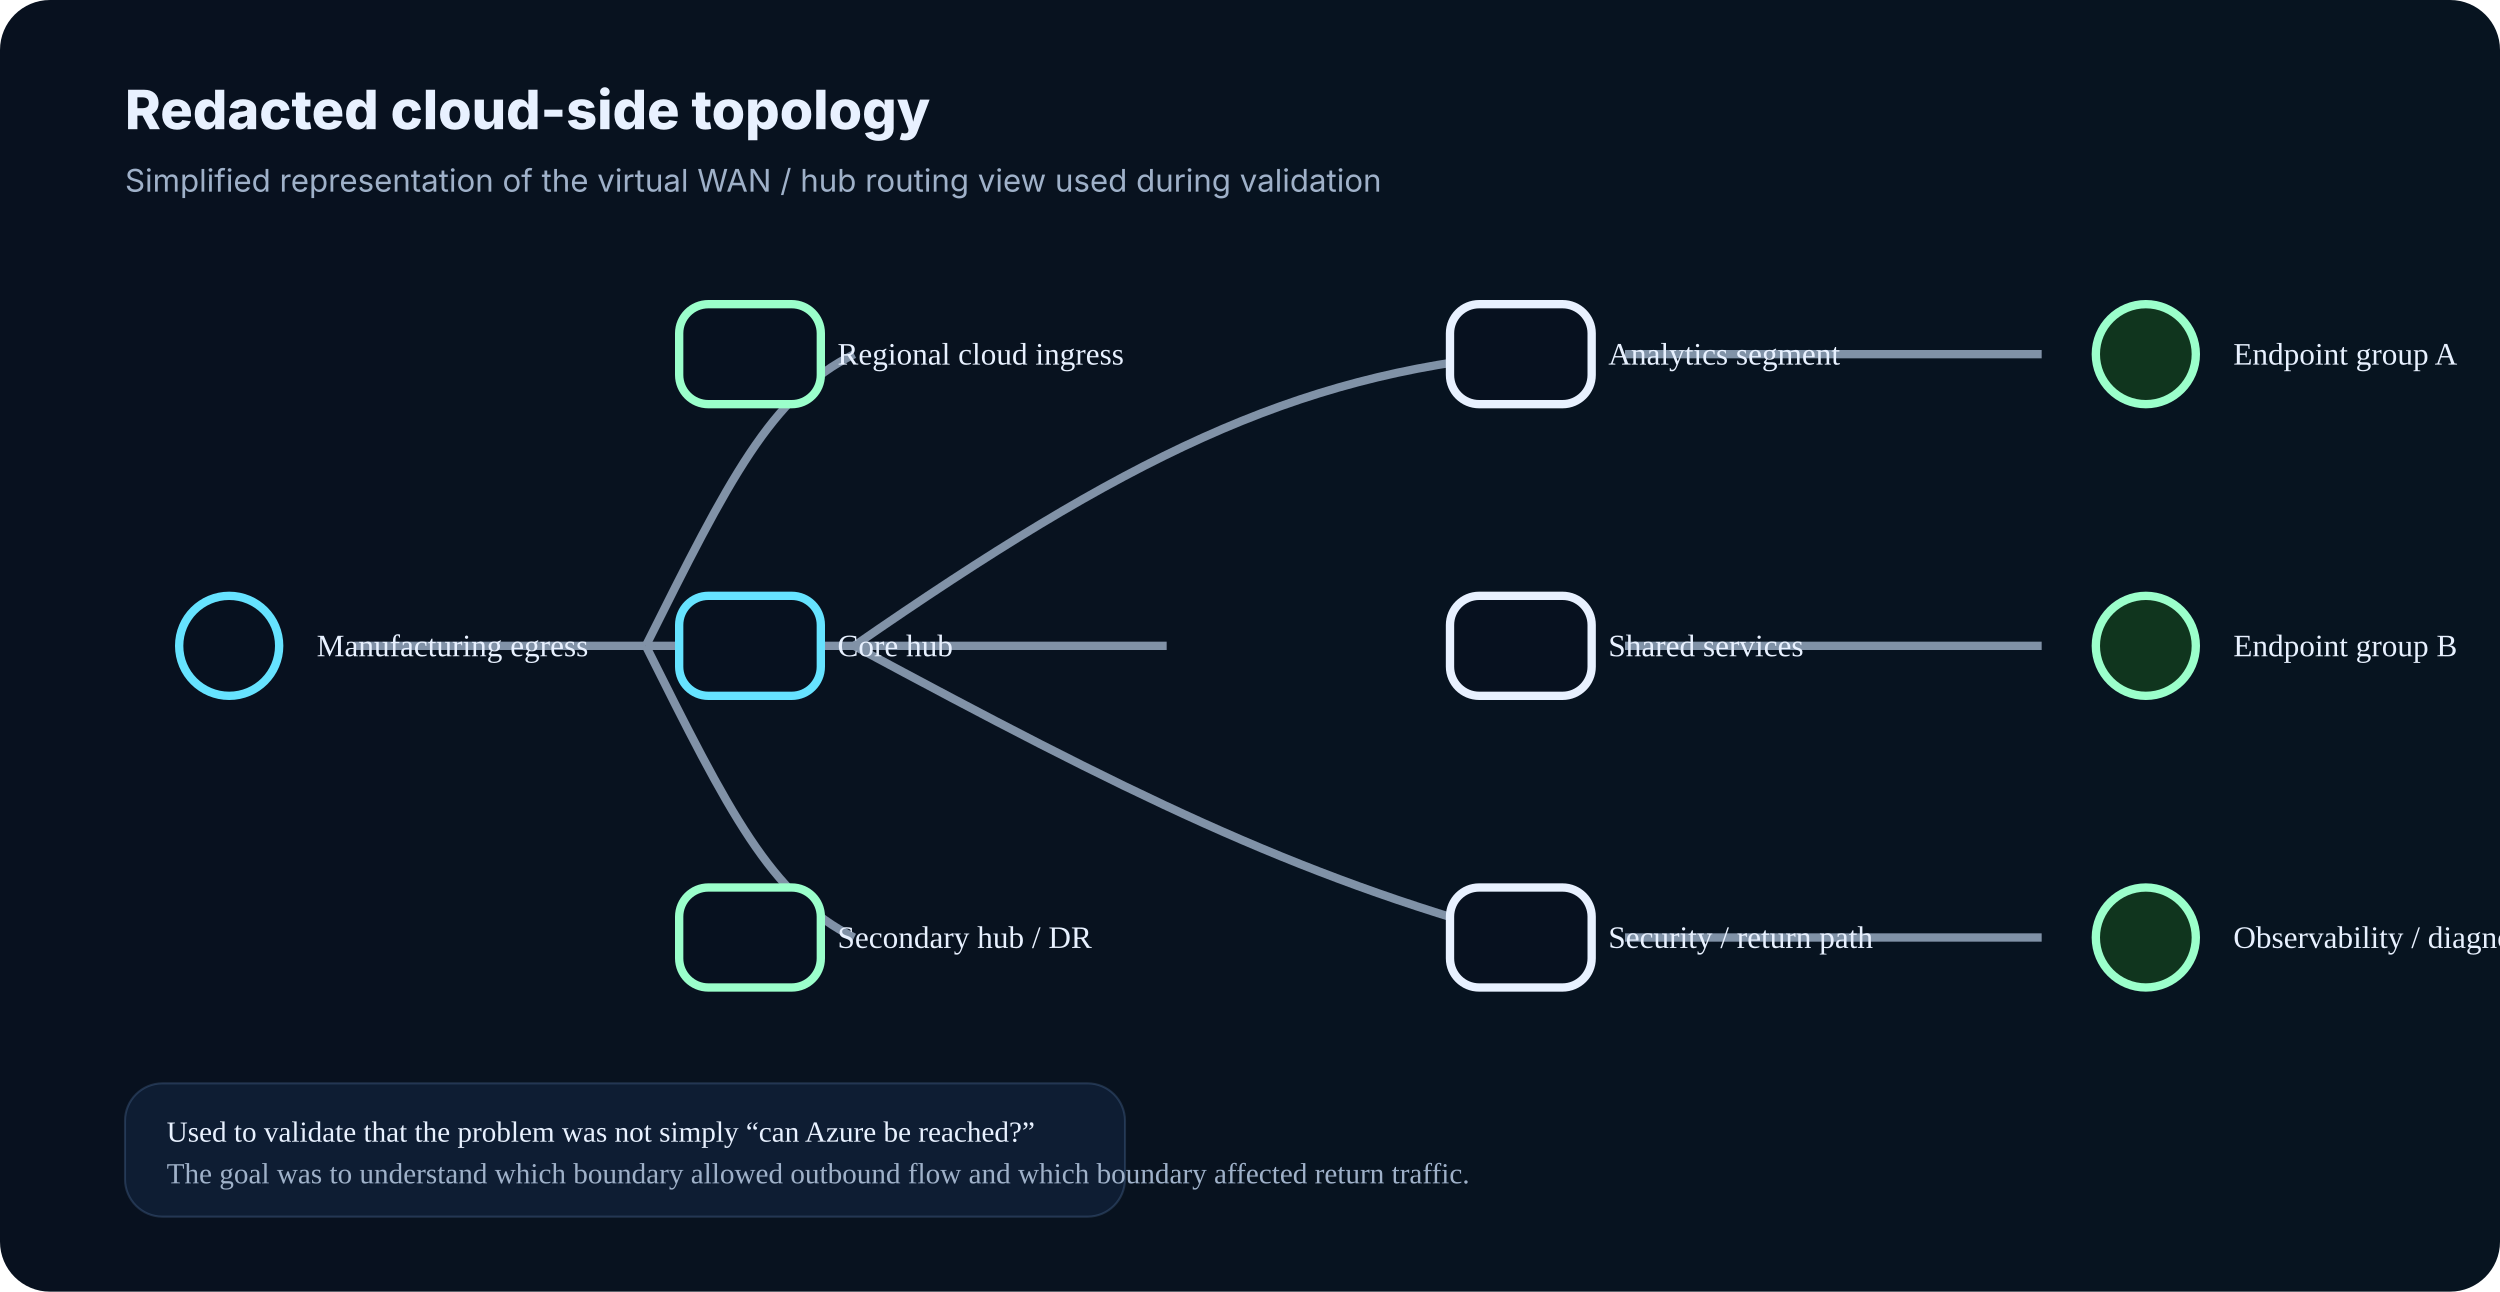
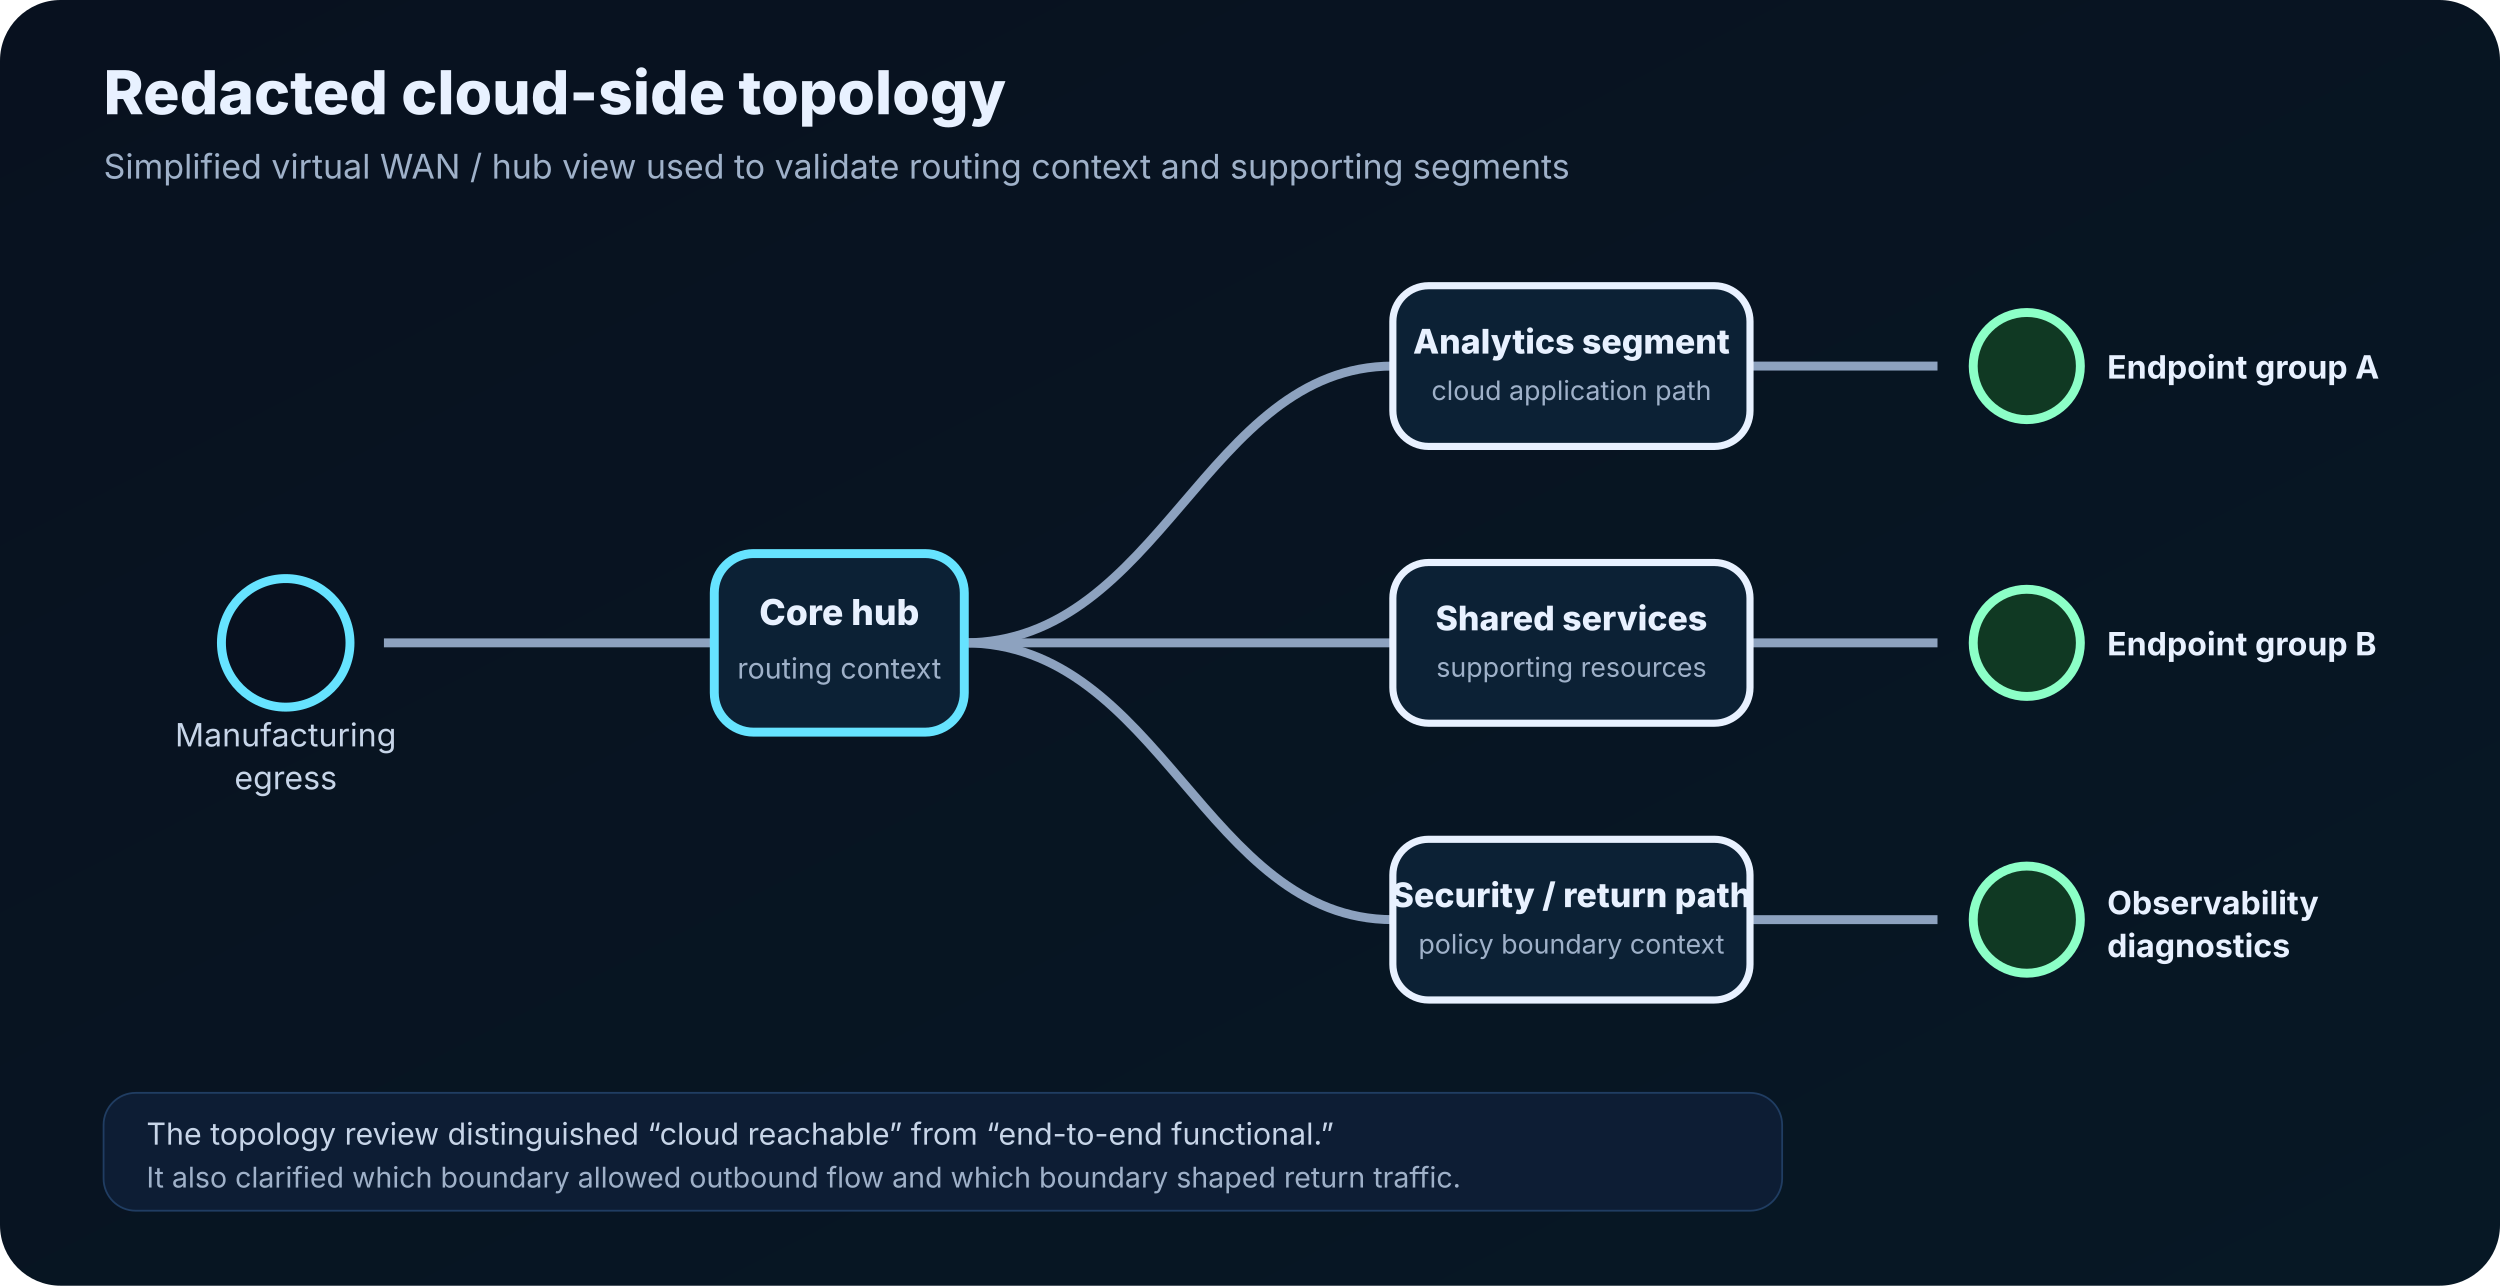
- <svg xmlns="http://www.w3.org/2000/svg" viewBox="0 0 1200 620" role="img" aria-labelledby="title desc">
+ <svg xmlns="http://www.w3.org/2000/svg" viewBox="0 0 1400 720" role="img" aria-labelledby="title desc">
  <defs>
-     <linearGradient id="bg" x1="0" x2="1">
-       <stop offset="0%" stop-color="#08111f" />
-       <stop offset="100%" stop-color="#071420" />
-     </linearGradient>
-     <linearGradient id="hub" x1="0" x2="1">
-       <stop offset="0%" stop-color="#66e3ff" />
-       <stop offset="100%" stop-color="#9bffcb" />
+     <linearGradient id="bg" x1="0" y1="0" x2="1" y2="1">
+       <stop offset="0" stop-color="#08111f" />
+       <stop offset="1" stop-color="#071825" />
    </linearGradient>
  </defs>
-   <rect width="1200" height="620" rx="24" fill="url(#bg)" />
-   <g font-family="Inter, Arial, sans-serif">
-     <text x="60" y="62" font-size="26" fill="#e8f1ff" font-weight="800">Redacted cloud-side topology</text>
-     <text x="60" y="92" font-size="15" fill="#9fb1c9">Simplified representation of the virtual WAN / hub routing view used during validation</text>
-   </g>
-   <g stroke="#9fb1c9" stroke-width="4" fill="none" opacity="0.8">
-     <path d="M170 310 H310" />
-     <path d="M410 310 H560" />
-     <path d="M410 310 C 540 220, 620 180, 730 170" />
-     <path d="M410 310 C 540 380, 620 420, 730 450" />
-     <path d="M780 170 H980" />
-     <path d="M780 450 H980" />
-     <path d="M780 310 H980" />
-     <path d="M310 310 C 350 230, 370 190, 410 170" />
-     <path d="M310 310 C 350 310, 350 310, 410 310" />
-     <path d="M310 310 C 350 390, 370 430, 410 450" />
-   </g>
-   <circle cx="110" cy="310" r="24" fill="#07111f" stroke="#66e3ff" stroke-width="4" />
-   <text x="152" y="315" font-size="15" fill="#e8f1ff">Manufacturing egress</text>
-   <rect x="326" y="146" width="68" height="48" rx="14" fill="#07111f" stroke="#9bffcb" stroke-width="4" />
-   <text x="402" y="175" font-size="15" fill="#e8f1ff">Regional cloud ingress</text>
-   <rect x="326" y="286" width="68" height="48" rx="14" fill="#07111f" stroke="#66e3ff" stroke-width="4" />
-   <text x="402" y="315" font-size="15" fill="#e8f1ff">Core hub</text>
-   <rect x="326" y="426" width="68" height="48" rx="14" fill="#07111f" stroke="#9bffcb" stroke-width="4" />
-   <text x="402" y="455" font-size="15" fill="#e8f1ff">Secondary hub / DR</text>
-   <rect x="696" y="146" width="68" height="48" rx="14" fill="#07111f" stroke="#e8f1ff" stroke-width="4" />
-   <text x="772" y="175" font-size="15" fill="#e8f1ff">Analytics segment</text>
-   <rect x="696" y="286" width="68" height="48" rx="14" fill="#07111f" stroke="#e8f1ff" stroke-width="4" />
-   <text x="772" y="315" font-size="15" fill="#e8f1ff">Shared services</text>
-   <rect x="696" y="426" width="68" height="48" rx="14" fill="#07111f" stroke="#e8f1ff" stroke-width="4" />
-   <text x="772" y="455" font-size="15" fill="#e8f1ff">Security / return path</text>
-   <circle cx="1030" cy="170" r="24" fill="#10351e" stroke="#9bffcb" stroke-width="4" />
-   <text x="1072" y="175" font-size="15" fill="#e8f1ff">Endpoint group A</text>
-   <circle cx="1030" cy="310" r="24" fill="#10351e" stroke="#9bffcb" stroke-width="4" />
-   <text x="1072" y="315" font-size="15" fill="#e8f1ff">Endpoint group B</text>
-   <circle cx="1030" cy="450" r="24" fill="#10351e" stroke="#9bffcb" stroke-width="4" />
-   <text x="1072" y="455" font-size="15" fill="#e8f1ff">Observability / diagnostics</text>
-   <g transform="translate(60 520)">
-     <rect width="480" height="64" rx="18" fill="rgba(16,31,55,0.84)" stroke="rgba(141,191,255,0.18)" />
-     <text x="20" y="28" font-size="14" fill="#e8f1ff">Used to validate that the problem was not simply “can Azure be reached?”</text>
-     <text x="20" y="48" font-size="14" fill="#9fb1c9">The goal was to understand which boundary allowed outbound flow and which boundary affected return traffic.</text>
+   <rect width="1400" height="720" rx="34" fill="url(#bg)" />
+   <g font-family="Inter,Segoe UI,Arial,sans-serif">
+     <text x="58" y="64" fill="#e8f1ff" font-size="34" font-weight="800">Redacted cloud-side topology</text>
+     <text x="58" y="100" fill="#9fb1c9" font-size="19">Simplified virtual WAN / hub view used to validate routing context and supporting segments</text>
+     <g stroke="#8da2bf" stroke-width="5" fill="none">
+       <path d="M215 360 H400" />
+       <path d="M540 360 C650 360 675 205 780 205" />
+       <path d="M540 360 H780" />
+       <path d="M540 360 C650 360 675 515 780 515" />
+       <path d="M980 205 H1085" />
+       <path d="M980 360 H1085" />
+       <path d="M980 515 H1085" />
+     </g>
+     <g>
+       <circle cx="160" cy="360" r="36" fill="#08111f" stroke="#66e3ff" stroke-width="5" />
+       <text x="160" y="418" fill="#c7d5e8" font-size="18" text-anchor="middle">Manufacturing</text>
+       <text x="160" y="442" fill="#c7d5e8" font-size="18" text-anchor="middle">egress</text>
+       <rect x="400" y="310" width="140" height="100" rx="22" fill="#0c2135" stroke="#66e3ff" stroke-width="5" />
+       <text x="470" y="350" fill="#e8f1ff" font-size="20" font-weight="800" text-anchor="middle">Core hub</text>
+       <text x="470" y="380" fill="#9fb1c9" font-size="16" text-anchor="middle">routing context</text>
+       <g fill="#0c2135" stroke="#e8f1ff" stroke-width="4">
+         <rect x="780" y="160" width="200" height="90" rx="20" />
+         <rect x="780" y="315" width="200" height="90" rx="20" />
+         <rect x="780" y="470" width="200" height="90" rx="20" />
+       </g>
+       <g fill="#e8f1ff" font-size="19" font-weight="800" text-anchor="middle">
+         <text x="880" y="198">Analytics segment</text>
+         <text x="880" y="353">Shared services</text>
+         <text x="880" y="508">Security / return path</text>
+       </g>
+       <g fill="#9fb1c9" font-size="15" text-anchor="middle">
+         <text x="880" y="224">cloud application path</text>
+         <text x="880" y="379">supporting resources</text>
+         <text x="880" y="534">policy boundary context</text>
+       </g>
+       <g fill="#103923" stroke="#8cffc7" stroke-width="5">
+         <circle cx="1135" cy="205" r="30" />
+         <circle cx="1135" cy="360" r="30" />
+         <circle cx="1135" cy="515" r="30" />
+       </g>
+       <g fill="#e8f1ff" font-size="18" font-weight="700">
+         <text x="1180" y="212">Endpoint group A</text>
+         <text x="1180" y="367">Endpoint group B</text>
+         <text x="1180" y="512">Observability</text>
+         <text x="1180" y="536">diagnostics</text>
+       </g>
+     </g>
+     <g transform="translate(58 612)">
+       <rect width="940" height="66" rx="18" fill="#0d1d34" stroke="#203d62" />
+       <text x="24" y="29" fill="#c7d5e8" font-size="17">The topology review distinguished “cloud reachable” from “end-to-end functional.”</text>
+       <text x="24" y="53" fill="#9fb1c9" font-size="16">It also clarified which boundary allowed outbound flow and which boundary shaped return traffic.</text>
+     </g>
  </g>
</svg>
